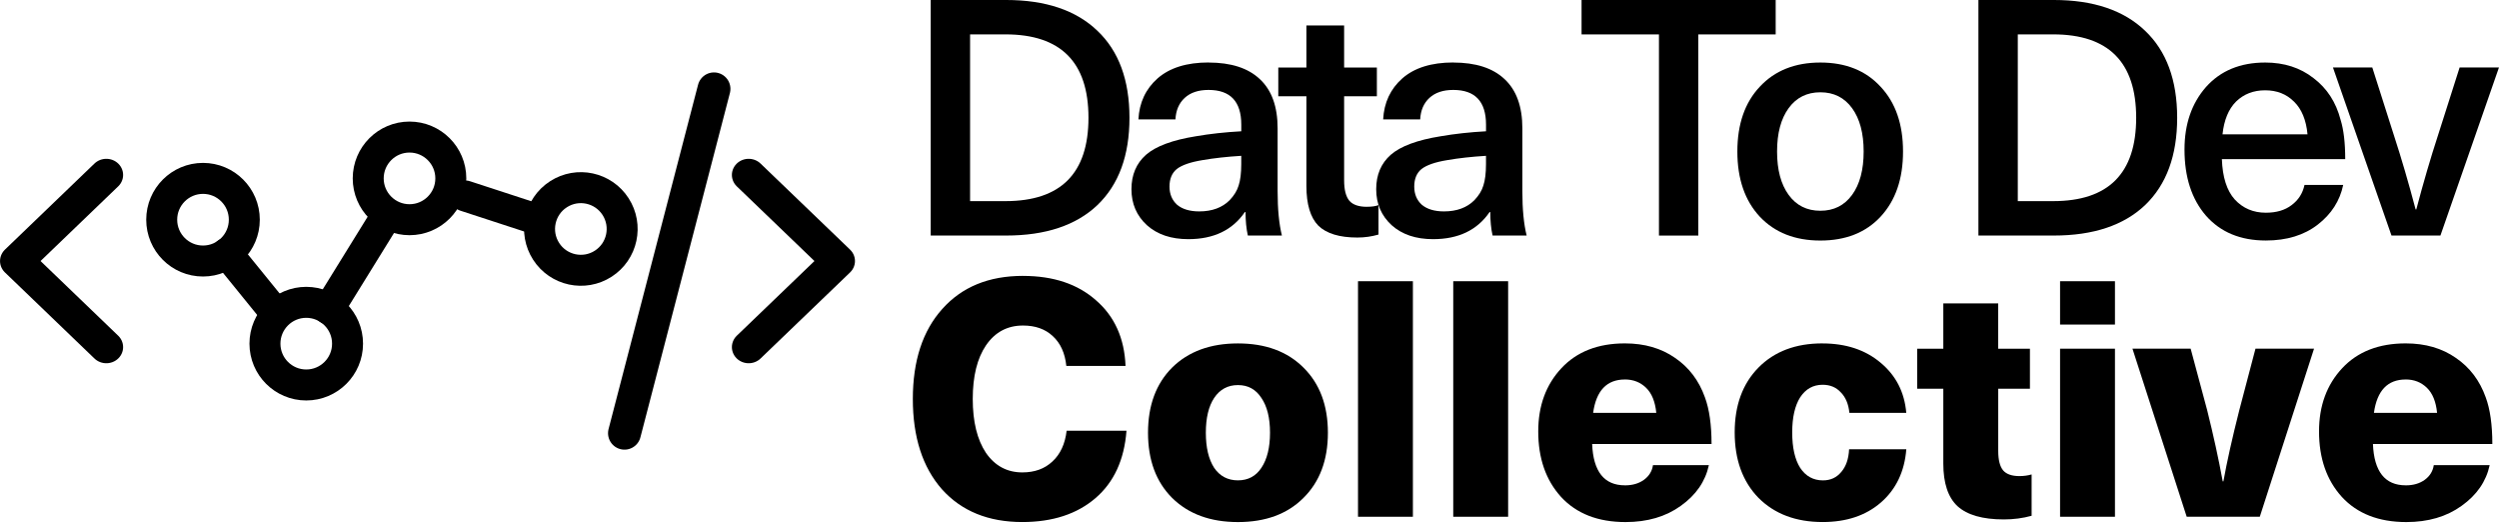
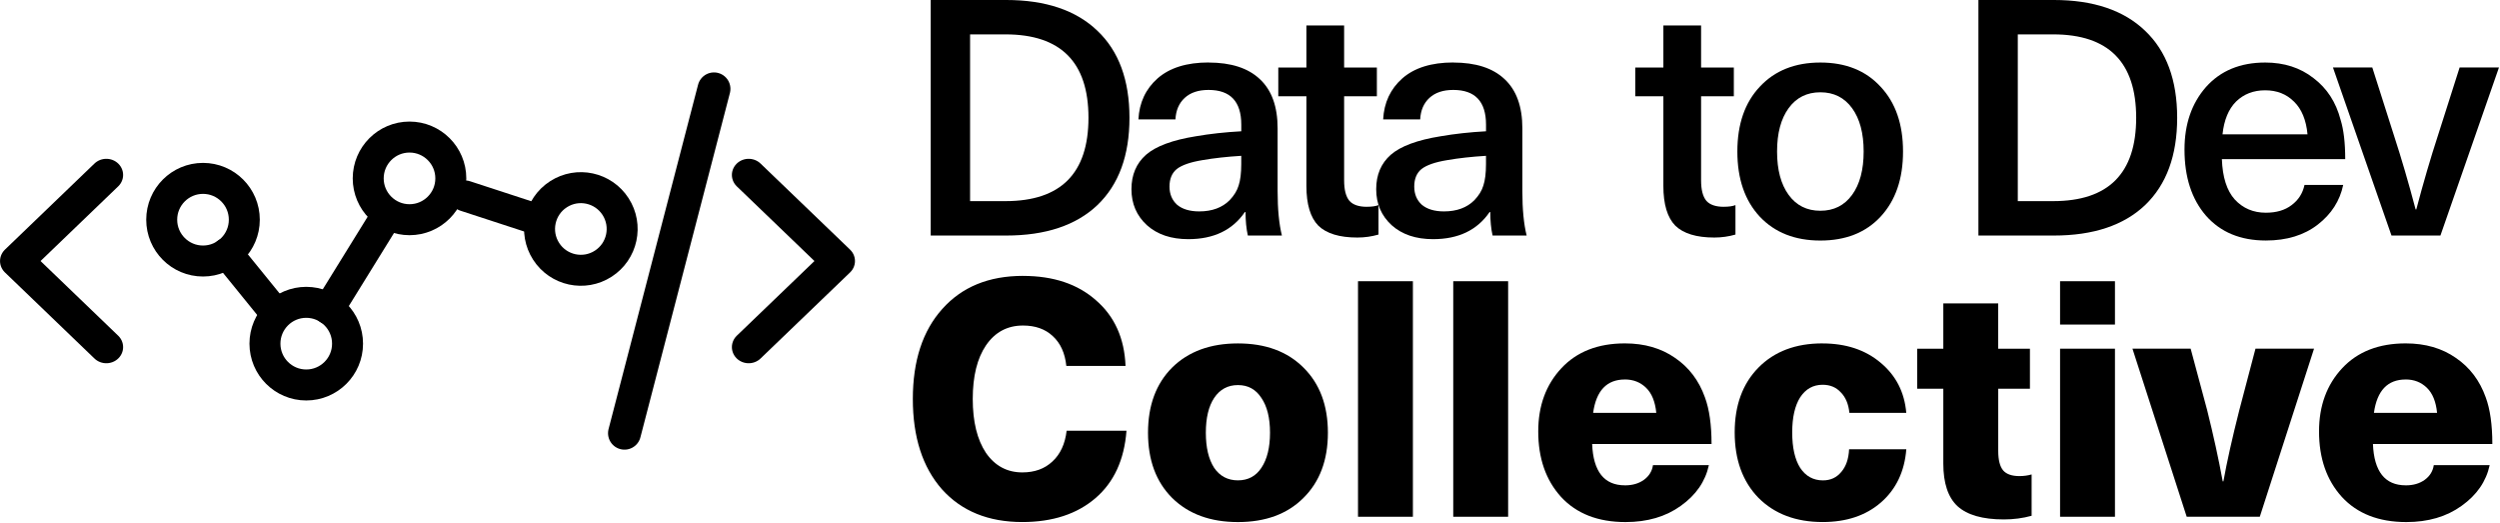
<svg xmlns="http://www.w3.org/2000/svg" width="308.034" height="64.326" viewBox="0 0 81.501 17.02" version="1.1" id="svg23">
  <defs id="defs17" />
  <g id="layer1" transform="translate(-16.66646,-154.1871)">
-     <g id="g105" transform="translate(6.425595,0.4656525)">
-       <polyline points="7 8 3 12 7 16" id="polyline38" style="fill:none;stroke:#000000;stroke-width:1.5;stroke-linecap:round;stroke-linejoin:round" transform="matrix(0.729866,0,0,0.7015335,8.598641,153.8129)" />
-       <polyline points="17 8 21 12 17 16" id="polyline40" style="fill:none;stroke:#000000;stroke-width:1.5;stroke-linecap:round;stroke-linejoin:round" transform="matrix(0.729866,0,0,0.7015335,22.24963,153.8129)" />
-       <line x1="33.526" y1="156.619" x2="30.607" y2="167.844" id="line42" style="fill:none;stroke:#000000;stroke-width:1.073;stroke-linecap:round;stroke-linejoin:round" />
-       <path d="m 20.961,163.799 1.911,-3.089" id="path78" style="fill:none;stroke:#000000;stroke-width:1.01;stroke-linecap:round;stroke-linejoin:round" />
-       <circle cx="16.861" cy="160.884" r="1.347" id="circle70" style="fill:none;stroke:#000000;stroke-width:1.01;stroke-linecap:round;stroke-linejoin:round" />
-       <circle cx="23.596" cy="159.537" r="1.347" id="circle72" style="fill:none;stroke:#000000;stroke-width:1.01;stroke-linecap:round;stroke-linejoin:round" />
-       <circle cx="20.228" cy="164.925" r="1.347" id="circle74" style="fill:none;stroke:#000000;stroke-width:1.01;stroke-linecap:round;stroke-linejoin:round" />
-       <line x1="17.642" y1="161.975" x2="19.218" y2="163.915" id="line76" style="fill:none;stroke:#000000;stroke-width:1.01;stroke-linecap:round;stroke-linejoin:round" />
-       <circle cx="-62.869" cy="151.262" r="1.347" id="circle29" style="fill:none;stroke:#000000;stroke-width:1.01;stroke-linecap:round;stroke-linejoin:round" transform="rotate(-32.83198)" />
-       <line x1="25.412" y1="160.11" x2="27.787" y2="160.885" id="line31" style="fill:none;stroke:#000000;stroke-width:1.01;stroke-linecap:round;stroke-linejoin:round" />
-     </g>
    <g aria-label="Data To Dev Collective" id="text863" style="font-style:normal;font-weight:normal;font-size:10.111px;line-height:0.85;font-family:sans-serif;letter-spacing:-0.69px;fill:#000000;fill-opacity:1;stroke:none;stroke-width:0.253">
-       <path d="m 47.02,161.866 v -7.679 h 2.459 q 1.931,0 2.977,1.003 1.046,0.992 1.046,2.837 0,1.844 -1.046,2.847 -1.046,0.992 -2.977,0.992 z m 2.438,-6.558 h -1.154 v 5.436 h 1.154 q 2.707,0 2.707,-2.718 0,-2.718 -2.707,-2.718 z" style="font-style:normal;font-variant:normal;font-weight:500;font-stretch:normal;font-size:10.786px;font-family:'Neue Haas Unica';-inkscape-font-specification:'Neue Haas Unica, Medium';font-variant-ligatures:normal;font-variant-caps:normal;font-variant-numeric:normal;font-variant-east-asian:normal;letter-spacing:-0.69px;stroke-width:0.253" id="path844" />
-       <path d="m 56.08,156.226 q 1.1,0 1.672,0.539 0.582,0.539 0.582,1.607 v 2.049 q 0,0.884 0.14,1.445 h -1.111 q -0.075,-0.334 -0.075,-0.766 h -0.022 q -0.604,0.884 -1.844,0.884 -0.841,0 -1.348,-0.453 -0.507,-0.464 -0.507,-1.176 0,-0.701 0.475,-1.122 0.485,-0.421 1.629,-0.604 0.69,-0.119 1.478,-0.162 v -0.216 q 0,-1.132 -1.068,-1.132 -0.496,0 -0.777,0.259 -0.28,0.259 -0.302,0.701 h -1.208 q 0.043,-0.82 0.626,-1.337 0.593,-0.518 1.661,-0.518 z m 1.068,3.311 v -0.27 q -0.701,0.043 -1.262,0.14 -0.593,0.097 -0.841,0.291 -0.237,0.194 -0.237,0.572 0,0.367 0.248,0.593 0.259,0.216 0.723,0.216 0.626,0 0.992,-0.367 0.216,-0.227 0.291,-0.475 0.086,-0.259 0.086,-0.701 z" style="font-style:normal;font-variant:normal;font-weight:500;font-stretch:normal;font-size:10.786px;font-family:'Neue Haas Unica';-inkscape-font-specification:'Neue Haas Unica, Medium';font-variant-ligatures:normal;font-variant-caps:normal;font-variant-numeric:normal;font-variant-east-asian:normal;letter-spacing:-0.69px;stroke-width:0.253" id="path846" />
-       <path d="m 61.247,160.928 q 0.237,0 0.377,-0.054 v 0.96 q -0.334,0.097 -0.69,0.097 -0.874,0 -1.273,-0.388 -0.388,-0.399 -0.388,-1.294 v -2.923 h -0.917 v -0.938 h 0.917 v -1.37 h 1.23 v 1.37 h 1.068 v 0.938 h -1.068 v 2.74 q 0,0.464 0.173,0.669 0.173,0.194 0.572,0.194 z" style="font-style:normal;font-variant:normal;font-weight:500;font-stretch:normal;font-size:10.786px;font-family:'Neue Haas Unica';-inkscape-font-specification:'Neue Haas Unica, Medium';font-variant-ligatures:normal;font-variant-caps:normal;font-variant-numeric:normal;font-variant-east-asian:normal;letter-spacing:-0.69px;stroke-width:0.253" id="path848" />
-       <path d="m 64.062,156.226 q 1.1,0 1.672,0.539 0.582,0.539 0.582,1.607 v 2.049 q 0,0.884 0.14,1.445 h -1.111 q -0.075,-0.334 -0.075,-0.766 h -0.022 q -0.604,0.884 -1.844,0.884 -0.841,0 -1.348,-0.453 -0.507,-0.464 -0.507,-1.176 0,-0.701 0.475,-1.122 0.485,-0.421 1.629,-0.604 0.69,-0.119 1.478,-0.162 v -0.216 q 0,-1.132 -1.068,-1.132 -0.496,0 -0.777,0.259 -0.28,0.259 -0.302,0.701 h -1.208 q 0.043,-0.82 0.626,-1.337 0.593,-0.518 1.661,-0.518 z m 1.068,3.311 v -0.27 q -0.701,0.043 -1.262,0.14 -0.593,0.097 -0.841,0.291 -0.237,0.194 -0.237,0.572 0,0.367 0.248,0.593 0.259,0.216 0.723,0.216 0.626,0 0.992,-0.367 0.216,-0.227 0.291,-0.475 0.086,-0.259 0.086,-0.701 z" style="font-style:normal;font-variant:normal;font-weight:500;font-stretch:normal;font-size:10.786px;font-family:'Neue Haas Unica';-inkscape-font-specification:'Neue Haas Unica, Medium';font-variant-ligatures:normal;font-variant-caps:normal;font-variant-numeric:normal;font-variant-east-asian:normal;letter-spacing:-0.69px;stroke-width:0.253" id="path850" />
-       <path d="m 74.578,154.187 v 1.122 h -2.524 v 6.558 h -1.283 v -6.558 h -2.524 v -1.122 z" style="font-style:normal;font-variant:normal;font-weight:500;font-stretch:normal;font-size:10.786px;font-family:'Neue Haas Unica';-inkscape-font-specification:'Neue Haas Unica, Medium';font-variant-ligatures:normal;font-variant-caps:normal;font-variant-numeric:normal;font-variant-east-asian:normal;letter-spacing:-0.69px;stroke-width:0.253" id="path852" />
-       <path d="m 74.061,157.013 q 0.733,-0.787 1.974,-0.787 1.24,0 1.963,0.787 0.733,0.777 0.733,2.114 0,1.337 -0.733,2.125 -0.723,0.777 -1.963,0.777 -1.24,0 -1.974,-0.777 -0.733,-0.787 -0.733,-2.125 0,-1.337 0.733,-2.114 z m 3.009,0.701 q -0.377,-0.518 -1.035,-0.518 -0.658,0 -1.035,0.518 -0.377,0.518 -0.377,1.413 0,0.895 0.377,1.413 0.377,0.518 1.035,0.518 0.658,0 1.035,-0.518 0.377,-0.518 0.377,-1.413 0,-0.895 -0.377,-1.413 z" style="font-style:normal;font-variant:normal;font-weight:500;font-stretch:normal;font-size:10.786px;font-family:'Neue Haas Unica';-inkscape-font-specification:'Neue Haas Unica, Medium';font-variant-ligatures:normal;font-variant-caps:normal;font-variant-numeric:normal;font-variant-east-asian:normal;letter-spacing:-0.69px;stroke-width:0.253" id="path854" />
-       <path d="m 81.19,161.866 v -7.679 h 2.459 q 1.931,0 2.977,1.003 1.046,0.992 1.046,2.837 0,1.844 -1.046,2.847 -1.046,0.992 -2.977,0.992 z m 2.438,-6.558 h -1.154 v 5.436 h 1.154 q 2.707,0 2.707,-2.718 0,-2.718 -2.707,-2.718 z" style="font-style:normal;font-variant:normal;font-weight:500;font-stretch:normal;font-size:10.786px;font-family:'Neue Haas Unica';-inkscape-font-specification:'Neue Haas Unica, Medium';font-variant-ligatures:normal;font-variant-caps:normal;font-variant-numeric:normal;font-variant-east-asian:normal;letter-spacing:-0.69px;stroke-width:0.253" id="path856" />
-       <path d="m 90.563,161.122 q 0.518,0 0.841,-0.248 0.334,-0.248 0.421,-0.658 h 1.262 q -0.162,0.777 -0.83,1.294 -0.669,0.518 -1.693,0.518 -1.24,0 -1.952,-0.809 -0.701,-0.809 -0.701,-2.157 0,-1.24 0.701,-2.038 0.712,-0.798 1.931,-0.798 0.928,0 1.575,0.507 0.658,0.496 0.884,1.359 0.151,0.485 0.151,1.283 h -4.023 q 0.032,0.884 0.421,1.316 0.399,0.431 1.014,0.431 z m 0.917,-3.624 q -0.367,-0.367 -0.938,-0.367 -0.572,0 -0.949,0.367 -0.367,0.367 -0.442,1.068 h 2.772 q -0.065,-0.701 -0.442,-1.068 z" style="font-style:normal;font-variant:normal;font-weight:500;font-stretch:normal;font-size:10.786px;font-family:'Neue Haas Unica';-inkscape-font-specification:'Neue Haas Unica, Medium';font-variant-ligatures:normal;font-variant-caps:normal;font-variant-numeric:normal;font-variant-east-asian:normal;letter-spacing:-0.69px;stroke-width:0.253" id="path858" />
-       <path d="m 98.167,156.387 -1.909,5.479 h -1.596 l -1.909,-5.479 h 1.283 l 0.712,2.233 q 0.356,1.089 0.701,2.394 h 0.022 q 0.345,-1.305 0.701,-2.394 l 0.712,-2.233 z" style="font-style:normal;font-variant:normal;font-weight:500;font-stretch:normal;font-size:10.786px;font-family:'Neue Haas Unica';-inkscape-font-specification:'Neue Haas Unica, Medium';font-variant-ligatures:normal;font-variant-caps:normal;font-variant-numeric:normal;font-variant-east-asian:normal;letter-spacing:-0.69px;stroke-width:0.253" id="path860" />
-       <path d="m 50.03,163.182 q 1.488,0 2.384,0.798 0.906,0.787 0.96,2.136 h -1.931 q -0.065,-0.626 -0.442,-0.971 -0.367,-0.345 -0.971,-0.345 -0.766,0 -1.208,0.647 -0.431,0.636 -0.431,1.747 0,1.111 0.431,1.758 0.442,0.636 1.186,0.636 0.604,0 0.981,-0.356 0.388,-0.356 0.464,-1.003 h 1.952 q -0.108,1.424 -1.014,2.2 -0.906,0.777 -2.384,0.777 -1.661,0 -2.621,-1.068 -0.949,-1.079 -0.949,-2.944 0,-1.866 0.96,-2.934 0.96,-1.079 2.632,-1.079 z" style="font-style:normal;font-variant:normal;font-weight:800;font-stretch:normal;font-size:10.786px;font-family:'Neue Haas Unica';-inkscape-font-specification:'Neue Haas Unica, Ultra-Bold';font-variant-ligatures:normal;font-variant-caps:normal;font-variant-numeric:normal;font-variant-east-asian:normal;letter-spacing:0px;stroke-width:0.253" id="path862" />
-       <path d="m 54.894,166.17 q 0.798,-0.787 2.146,-0.787 1.348,0 2.136,0.787 0.798,0.787 0.798,2.125 0,1.337 -0.798,2.125 -0.787,0.787 -2.136,0.787 -1.348,0 -2.146,-0.787 -0.787,-0.787 -0.787,-2.125 0,-1.337 0.787,-2.125 z m 2.912,0.992 q -0.27,-0.421 -0.766,-0.421 -0.496,0 -0.777,0.421 -0.27,0.41 -0.27,1.132 0,0.723 0.27,1.143 0.28,0.41 0.777,0.41 0.496,0 0.766,-0.41 0.28,-0.421 0.28,-1.143 0,-0.723 -0.28,-1.132 z" style="font-style:normal;font-variant:normal;font-weight:800;font-stretch:normal;font-size:10.786px;font-family:'Neue Haas Unica';-inkscape-font-specification:'Neue Haas Unica, Ultra-Bold';font-variant-ligatures:normal;font-variant-caps:normal;font-variant-numeric:normal;font-variant-east-asian:normal;letter-spacing:0px;stroke-width:0.253" id="path864" />
-       <path d="m 62.746,163.355 v 7.679 h -1.79 v -7.679 z" style="font-style:normal;font-variant:normal;font-weight:800;font-stretch:normal;font-size:10.786px;font-family:'Neue Haas Unica';-inkscape-font-specification:'Neue Haas Unica, Ultra-Bold';font-variant-ligatures:normal;font-variant-caps:normal;font-variant-numeric:normal;font-variant-east-asian:normal;letter-spacing:0px;stroke-width:0.253" id="path866" />
-       <path d="m 65.852,163.355 v 7.679 h -1.79 v -7.679 z" style="font-style:normal;font-variant:normal;font-weight:800;font-stretch:normal;font-size:10.786px;font-family:'Neue Haas Unica';-inkscape-font-specification:'Neue Haas Unica, Ultra-Bold';font-variant-ligatures:normal;font-variant-caps:normal;font-variant-numeric:normal;font-variant-east-asian:normal;letter-spacing:0px;stroke-width:0.253" id="path868" />
-       <path d="m 69.659,170.01 q 0.377,0 0.626,-0.183 0.248,-0.183 0.291,-0.475 h 1.823 q -0.173,0.798 -0.917,1.327 -0.733,0.528 -1.801,0.528 -1.348,0 -2.103,-0.82 -0.744,-0.82 -0.744,-2.136 0,-1.251 0.755,-2.06 0.755,-0.809 2.071,-0.809 0.96,0 1.639,0.475 0.679,0.464 0.971,1.283 0.216,0.582 0.216,1.521 h -3.894 q 0.054,1.348 1.068,1.348 z m 0,-3.451 q -0.884,0 -1.035,1.089 h 2.06 q -0.054,-0.55 -0.334,-0.82 -0.28,-0.27 -0.69,-0.27 z" style="font-style:normal;font-variant:normal;font-weight:800;font-stretch:normal;font-size:10.786px;font-family:'Neue Haas Unica';-inkscape-font-specification:'Neue Haas Unica, Ultra-Bold';font-variant-ligatures:normal;font-variant-caps:normal;font-variant-numeric:normal;font-variant-east-asian:normal;letter-spacing:0px;stroke-width:0.253" id="path870" />
-       <path d="m 76.098,165.383 q 1.154,0 1.898,0.626 0.755,0.626 0.841,1.639 h -1.855 q -0.043,-0.431 -0.28,-0.669 -0.226,-0.248 -0.593,-0.248 -0.464,0 -0.733,0.41 -0.259,0.41 -0.259,1.143 0,0.744 0.259,1.154 0.27,0.41 0.744,0.41 0.367,0 0.593,-0.27 0.237,-0.27 0.259,-0.744 h 1.866 q -0.086,1.089 -0.83,1.736 -0.733,0.636 -1.898,0.636 -1.305,0 -2.092,-0.787 -0.777,-0.798 -0.777,-2.136 0,-1.327 0.777,-2.114 0.777,-0.787 2.082,-0.787 z" style="font-style:normal;font-variant:normal;font-weight:800;font-stretch:normal;font-size:10.786px;font-family:'Neue Haas Unica';-inkscape-font-specification:'Neue Haas Unica, Ultra-Bold';font-variant-ligatures:normal;font-variant-caps:normal;font-variant-numeric:normal;font-variant-east-asian:normal;letter-spacing:0px;stroke-width:0.253" id="path872" />
-       <path d="m 82.526,169.708 q 0.216,0 0.399,-0.054 v 1.348 q -0.431,0.119 -0.906,0.119 -1.035,0 -1.51,-0.431 -0.464,-0.431 -0.464,-1.391 v -2.438 h -0.852 v -1.305 h 0.852 v -1.478 h 1.79 v 1.478 h 1.035 v 1.305 H 81.836 v 2.028 q 0,0.442 0.162,0.636 0.162,0.183 0.528,0.183 z" style="font-style:normal;font-variant:normal;font-weight:800;font-stretch:normal;font-size:10.786px;font-family:'Neue Haas Unica';-inkscape-font-specification:'Neue Haas Unica, Ultra-Bold';font-variant-ligatures:normal;font-variant-caps:normal;font-variant-numeric:normal;font-variant-east-asian:normal;letter-spacing:0px;stroke-width:0.253" id="path874" />
-       <path d="m 85.643,165.555 v 5.479 H 83.853 v -5.479 z m 0,-2.2 v 1.413 H 83.853 v -1.413 z" style="font-style:normal;font-variant:normal;font-weight:800;font-stretch:normal;font-size:10.786px;font-family:'Neue Haas Unica';-inkscape-font-specification:'Neue Haas Unica, Ultra-Bold';font-variant-ligatures:normal;font-variant-caps:normal;font-variant-numeric:normal;font-variant-east-asian:normal;letter-spacing:0px;stroke-width:0.253" id="path876" />
-       <path d="m 92.136,165.555 -1.769,5.479 h -2.384 l -1.769,-5.479 h 1.898 l 0.539,2.006 q 0.302,1.208 0.507,2.319 h 0.022 q 0.173,-0.96 0.518,-2.319 l 0.528,-2.006 z" style="font-style:normal;font-variant:normal;font-weight:800;font-stretch:normal;font-size:10.786px;font-family:'Neue Haas Unica';-inkscape-font-specification:'Neue Haas Unica, Ultra-Bold';font-variant-ligatures:normal;font-variant-caps:normal;font-variant-numeric:normal;font-variant-east-asian:normal;letter-spacing:0px;stroke-width:0.253" id="path878" />
-       <path d="m 95.124,170.01 q 0.377,0 0.626,-0.183 0.248,-0.183 0.291,-0.475 h 1.823 q -0.173,0.798 -0.917,1.327 -0.733,0.528 -1.801,0.528 -1.348,0 -2.103,-0.82 -0.744,-0.82 -0.744,-2.136 0,-1.251 0.755,-2.06 0.755,-0.809 2.071,-0.809 0.96,0 1.639,0.475 0.679,0.464 0.971,1.283 0.216,0.582 0.216,1.521 h -3.894 q 0.054,1.348 1.068,1.348 z m 0,-3.451 q -0.884,0 -1.035,1.089 h 2.06 q -0.054,-0.55 -0.334,-0.82 -0.28,-0.27 -0.69,-0.27 z" style="font-style:normal;font-variant:normal;font-weight:800;font-stretch:normal;font-size:10.786px;font-family:'Neue Haas Unica';-inkscape-font-specification:'Neue Haas Unica, Ultra-Bold';font-variant-ligatures:normal;font-variant-caps:normal;font-variant-numeric:normal;font-variant-east-asian:normal;letter-spacing:0px;stroke-width:0.253" id="path880" />
+       <g id="g953">
+         <g id="g105" transform="translate(6.425595,0.4656533)">
+           <polyline points="7 8 3 12 7 16" id="polyline38" style="fill:none;stroke:#000000;stroke-width:1.5;stroke-linecap:round;stroke-linejoin:round" transform="matrix(0.729866,0,0,0.7015335,8.598641,153.8129)" />
+           <polyline points="17 8 21 12 17 16" id="polyline40" style="fill:none;stroke:#000000;stroke-width:1.5;stroke-linecap:round;stroke-linejoin:round" transform="matrix(0.729866,0,0,0.7015335,22.24963,153.8129)" />
+           <line x1="33.526" y1="156.619" x2="30.607" y2="167.844" id="line42" style="fill:none;stroke:#000000;stroke-width:1.073;stroke-linecap:round;stroke-linejoin:round" />
+           <path d="m 20.961,163.799 1.911,-3.089" id="path78" style="fill:none;stroke:#000000;stroke-width:1.01;stroke-linecap:round;stroke-linejoin:round" />
+           <circle cx="16.861" cy="160.884" r="1.347" id="circle70" style="fill:none;stroke:#000000;stroke-width:1.01;stroke-linecap:round;stroke-linejoin:round" />
+           <circle cx="23.596" cy="159.537" r="1.347" id="circle72" style="fill:none;stroke:#000000;stroke-width:1.01;stroke-linecap:round;stroke-linejoin:round" />
+           <circle cx="20.228" cy="164.925" r="1.347" id="circle74" style="fill:none;stroke:#000000;stroke-width:1.01;stroke-linecap:round;stroke-linejoin:round" />
+           <line x1="17.642" y1="161.975" x2="19.218" y2="163.915" id="line76" style="fill:none;stroke:#000000;stroke-width:1.01;stroke-linecap:round;stroke-linejoin:round" />
+           <circle cx="-62.869" cy="151.262" r="1.347" id="circle29" style="fill:none;stroke:#000000;stroke-width:1.01;stroke-linecap:round;stroke-linejoin:round" transform="rotate(-32.83198)" />
+           <line x1="25.412" y1="160.11" x2="27.787" y2="160.885" id="line31" style="fill:none;stroke:#000000;stroke-width:1.01;stroke-linecap:round;stroke-linejoin:round" />
+         </g>
+         <g id="g909">
+           <path d="m 47.02,161.866 v -7.679 h 2.459 q 1.931,0 2.977,1.003 1.046,0.992 1.046,2.837 0,1.844 -1.046,2.847 -1.046,0.992 -2.977,0.992 z m 2.438,-6.558 h -1.154 v 5.436 h 1.154 q 2.707,0 2.707,-2.718 0,-2.718 -2.707,-2.718 z" style="font-style:normal;font-variant:normal;font-weight:500;font-stretch:normal;font-size:10.786px;font-family:'Neue Haas Unica';-inkscape-font-specification:'Neue Haas Unica, Medium';font-variant-ligatures:normal;font-variant-caps:normal;font-variant-numeric:normal;font-variant-east-asian:normal;letter-spacing:-0.69px;stroke-width:0.253" id="path844" />
+           <path d="m 56.08,156.226 q 1.1,0 1.672,0.539 0.582,0.539 0.582,1.607 v 2.049 q 0,0.884 0.14,1.445 h -1.111 q -0.075,-0.334 -0.075,-0.766 h -0.022 q -0.604,0.884 -1.844,0.884 -0.841,0 -1.348,-0.453 -0.507,-0.464 -0.507,-1.176 0,-0.701 0.475,-1.122 0.485,-0.421 1.629,-0.604 0.69,-0.119 1.478,-0.162 v -0.216 q 0,-1.132 -1.068,-1.132 -0.496,0 -0.777,0.259 -0.28,0.259 -0.302,0.701 h -1.208 q 0.043,-0.82 0.626,-1.337 0.593,-0.518 1.661,-0.518 z m 1.068,3.311 v -0.27 q -0.701,0.043 -1.262,0.14 -0.593,0.097 -0.841,0.291 -0.237,0.194 -0.237,0.572 0,0.367 0.248,0.593 0.259,0.216 0.723,0.216 0.626,0 0.992,-0.367 0.216,-0.227 0.291,-0.475 0.086,-0.259 0.086,-0.701 z" style="font-style:normal;font-variant:normal;font-weight:500;font-stretch:normal;font-size:10.786px;font-family:'Neue Haas Unica';-inkscape-font-specification:'Neue Haas Unica, Medium';font-variant-ligatures:normal;font-variant-caps:normal;font-variant-numeric:normal;font-variant-east-asian:normal;letter-spacing:-0.69px;stroke-width:0.253" id="path846" />
+           <path d="m 61.247,160.928 q 0.237,0 0.377,-0.054 v 0.96 q -0.334,0.097 -0.69,0.097 -0.874,0 -1.273,-0.388 -0.388,-0.399 -0.388,-1.294 v -2.923 h -0.917 v -0.938 h 0.917 v -1.37 h 1.23 v 1.37 h 1.068 v 0.938 h -1.068 v 2.74 q 0,0.464 0.173,0.669 0.173,0.194 0.572,0.194 z" style="font-style:normal;font-variant:normal;font-weight:500;font-stretch:normal;font-size:10.786px;font-family:'Neue Haas Unica';-inkscape-font-specification:'Neue Haas Unica, Medium';font-variant-ligatures:normal;font-variant-caps:normal;font-variant-numeric:normal;font-variant-east-asian:normal;letter-spacing:-0.69px;stroke-width:0.253" id="path848" />
+           <path d="m 64.062,156.226 q 1.1,0 1.672,0.539 0.582,0.539 0.582,1.607 v 2.049 q 0,0.884 0.14,1.445 h -1.111 q -0.075,-0.334 -0.075,-0.766 h -0.022 q -0.604,0.884 -1.844,0.884 -0.841,0 -1.348,-0.453 -0.507,-0.464 -0.507,-1.176 0,-0.701 0.475,-1.122 0.485,-0.421 1.629,-0.604 0.69,-0.119 1.478,-0.162 v -0.216 q 0,-1.132 -1.068,-1.132 -0.496,0 -0.777,0.259 -0.28,0.259 -0.302,0.701 h -1.208 q 0.043,-0.82 0.626,-1.337 0.593,-0.518 1.661,-0.518 z m 1.068,3.311 v -0.27 q -0.701,0.043 -1.262,0.14 -0.593,0.097 -0.841,0.291 -0.237,0.194 -0.237,0.572 0,0.367 0.248,0.593 0.259,0.216 0.723,0.216 0.626,0 0.992,-0.367 0.216,-0.227 0.291,-0.475 0.086,-0.259 0.086,-0.701 z" style="font-style:normal;font-variant:normal;font-weight:500;font-stretch:normal;font-size:10.786px;font-family:'Neue Haas Unica';-inkscape-font-specification:'Neue Haas Unica, Medium';font-variant-ligatures:normal;font-variant-caps:normal;font-variant-numeric:normal;font-variant-east-asian:normal;letter-spacing:-0.69px;stroke-width:0.253" id="path850" />
+           <path d="m 74.061,157.013 q 0.733,-0.787 1.974,-0.787 1.24,0 1.963,0.787 0.733,0.777 0.733,2.114 0,1.337 -0.733,2.125 -0.723,0.777 -1.963,0.777 -1.24,0 -1.974,-0.777 -0.733,-0.787 -0.733,-2.125 0,-1.337 0.733,-2.114 z m 3.009,0.701 q -0.377,-0.518 -1.035,-0.518 -0.658,0 -1.035,0.518 -0.377,0.518 -0.377,1.413 0,0.895 0.377,1.413 0.377,0.518 1.035,0.518 0.658,0 1.035,-0.518 0.377,-0.518 0.377,-1.413 0,-0.895 -0.377,-1.413 z" style="font-style:normal;font-variant:normal;font-weight:500;font-stretch:normal;font-size:10.786px;font-family:'Neue Haas Unica';-inkscape-font-specification:'Neue Haas Unica, Medium';font-variant-ligatures:normal;font-variant-caps:normal;font-variant-numeric:normal;font-variant-east-asian:normal;letter-spacing:-0.69px;stroke-width:0.253" id="path854" />
+           <path d="m 81.19,161.866 v -7.679 h 2.459 q 1.931,0 2.977,1.003 1.046,0.992 1.046,2.837 0,1.844 -1.046,2.847 -1.046,0.992 -2.977,0.992 z m 2.438,-6.558 h -1.154 v 5.436 h 1.154 q 2.707,0 2.707,-2.718 0,-2.718 -2.707,-2.718 z" style="font-style:normal;font-variant:normal;font-weight:500;font-stretch:normal;font-size:10.786px;font-family:'Neue Haas Unica';-inkscape-font-specification:'Neue Haas Unica, Medium';font-variant-ligatures:normal;font-variant-caps:normal;font-variant-numeric:normal;font-variant-east-asian:normal;letter-spacing:-0.69px;stroke-width:0.253" id="path856" />
+           <path d="m 90.563,161.122 q 0.518,0 0.841,-0.248 0.334,-0.248 0.421,-0.658 h 1.262 q -0.162,0.777 -0.83,1.294 -0.669,0.518 -1.693,0.518 -1.24,0 -1.952,-0.809 -0.701,-0.809 -0.701,-2.157 0,-1.24 0.701,-2.038 0.712,-0.798 1.931,-0.798 0.928,0 1.575,0.507 0.658,0.496 0.884,1.359 0.151,0.485 0.151,1.283 h -4.023 q 0.032,0.884 0.421,1.316 0.399,0.431 1.014,0.431 z m 0.917,-3.624 q -0.367,-0.367 -0.938,-0.367 -0.572,0 -0.949,0.367 -0.367,0.367 -0.442,1.068 h 2.772 q -0.065,-0.701 -0.442,-1.068 z" style="font-style:normal;font-variant:normal;font-weight:500;font-stretch:normal;font-size:10.786px;font-family:'Neue Haas Unica';-inkscape-font-specification:'Neue Haas Unica, Medium';font-variant-ligatures:normal;font-variant-caps:normal;font-variant-numeric:normal;font-variant-east-asian:normal;letter-spacing:-0.69px;stroke-width:0.253" id="path858" />
+           <path d="m 98.167,156.387 -1.909,5.479 h -1.596 l -1.909,-5.479 h 1.283 l 0.712,2.233 q 0.356,1.089 0.701,2.394 h 0.022 q 0.345,-1.305 0.701,-2.394 l 0.712,-2.233 z" style="font-style:normal;font-variant:normal;font-weight:500;font-stretch:normal;font-size:10.786px;font-family:'Neue Haas Unica';-inkscape-font-specification:'Neue Haas Unica, Medium';font-variant-ligatures:normal;font-variant-caps:normal;font-variant-numeric:normal;font-variant-east-asian:normal;letter-spacing:-0.69px;stroke-width:0.253" id="path860" />
+           <path d="m 50.03,163.182 q 1.488,0 2.384,0.798 0.906,0.787 0.96,2.136 h -1.931 q -0.065,-0.626 -0.442,-0.971 -0.367,-0.345 -0.971,-0.345 -0.766,0 -1.208,0.647 -0.431,0.636 -0.431,1.747 0,1.111 0.431,1.758 0.442,0.636 1.186,0.636 0.604,0 0.981,-0.356 0.388,-0.356 0.464,-1.003 h 1.952 q -0.108,1.424 -1.014,2.2 -0.906,0.777 -2.384,0.777 -1.661,0 -2.621,-1.068 -0.949,-1.079 -0.949,-2.944 0,-1.866 0.96,-2.934 0.96,-1.079 2.632,-1.079 z" style="font-style:normal;font-variant:normal;font-weight:800;font-stretch:normal;font-size:10.786px;font-family:'Neue Haas Unica';-inkscape-font-specification:'Neue Haas Unica, Ultra-Bold';font-variant-ligatures:normal;font-variant-caps:normal;font-variant-numeric:normal;font-variant-east-asian:normal;letter-spacing:0px;stroke-width:0.253" id="path862" />
+           <path d="m 54.894,166.17 q 0.798,-0.787 2.146,-0.787 1.348,0 2.136,0.787 0.798,0.787 0.798,2.125 0,1.337 -0.798,2.125 -0.787,0.787 -2.136,0.787 -1.348,0 -2.146,-0.787 -0.787,-0.787 -0.787,-2.125 0,-1.337 0.787,-2.125 z m 2.912,0.992 q -0.27,-0.421 -0.766,-0.421 -0.496,0 -0.777,0.421 -0.27,0.41 -0.27,1.132 0,0.723 0.27,1.143 0.28,0.41 0.777,0.41 0.496,0 0.766,-0.41 0.28,-0.421 0.28,-1.143 0,-0.723 -0.28,-1.132 z" style="font-style:normal;font-variant:normal;font-weight:800;font-stretch:normal;font-size:10.786px;font-family:'Neue Haas Unica';-inkscape-font-specification:'Neue Haas Unica, Ultra-Bold';font-variant-ligatures:normal;font-variant-caps:normal;font-variant-numeric:normal;font-variant-east-asian:normal;letter-spacing:0px;stroke-width:0.253" id="path864" />
+           <path d="m 62.746,163.355 v 7.679 h -1.79 v -7.679 z" style="font-style:normal;font-variant:normal;font-weight:800;font-stretch:normal;font-size:10.786px;font-family:'Neue Haas Unica';-inkscape-font-specification:'Neue Haas Unica, Ultra-Bold';font-variant-ligatures:normal;font-variant-caps:normal;font-variant-numeric:normal;font-variant-east-asian:normal;letter-spacing:0px;stroke-width:0.253" id="path866" />
+           <path d="m 65.852,163.355 v 7.679 h -1.79 v -7.679 z" style="font-style:normal;font-variant:normal;font-weight:800;font-stretch:normal;font-size:10.786px;font-family:'Neue Haas Unica';-inkscape-font-specification:'Neue Haas Unica, Ultra-Bold';font-variant-ligatures:normal;font-variant-caps:normal;font-variant-numeric:normal;font-variant-east-asian:normal;letter-spacing:0px;stroke-width:0.253" id="path868" />
+           <path d="m 69.659,170.01 q 0.377,0 0.626,-0.183 0.248,-0.183 0.291,-0.475 h 1.823 q -0.173,0.798 -0.917,1.327 -0.733,0.528 -1.801,0.528 -1.348,0 -2.103,-0.82 -0.744,-0.82 -0.744,-2.136 0,-1.251 0.755,-2.06 0.755,-0.809 2.071,-0.809 0.96,0 1.639,0.475 0.679,0.464 0.971,1.283 0.216,0.582 0.216,1.521 h -3.894 q 0.054,1.348 1.068,1.348 z m 0,-3.451 q -0.884,0 -1.035,1.089 h 2.06 q -0.054,-0.55 -0.334,-0.82 -0.28,-0.27 -0.69,-0.27 z" style="font-style:normal;font-variant:normal;font-weight:800;font-stretch:normal;font-size:10.786px;font-family:'Neue Haas Unica';-inkscape-font-specification:'Neue Haas Unica, Ultra-Bold';font-variant-ligatures:normal;font-variant-caps:normal;font-variant-numeric:normal;font-variant-east-asian:normal;letter-spacing:0px;stroke-width:0.253" id="path870" />
+           <path d="m 76.098,165.383 q 1.154,0 1.898,0.626 0.755,0.626 0.841,1.639 h -1.855 q -0.043,-0.431 -0.28,-0.669 -0.226,-0.248 -0.593,-0.248 -0.464,0 -0.733,0.41 -0.259,0.41 -0.259,1.143 0,0.744 0.259,1.154 0.27,0.41 0.744,0.41 0.367,0 0.593,-0.27 0.237,-0.27 0.259,-0.744 h 1.866 q -0.086,1.089 -0.83,1.736 -0.733,0.636 -1.898,0.636 -1.305,0 -2.092,-0.787 -0.777,-0.798 -0.777,-2.136 0,-1.327 0.777,-2.114 0.777,-0.787 2.082,-0.787 z" style="font-style:normal;font-variant:normal;font-weight:800;font-stretch:normal;font-size:10.786px;font-family:'Neue Haas Unica';-inkscape-font-specification:'Neue Haas Unica, Ultra-Bold';font-variant-ligatures:normal;font-variant-caps:normal;font-variant-numeric:normal;font-variant-east-asian:normal;letter-spacing:0px;stroke-width:0.253" id="path872" />
+           <path d="m 82.526,169.708 q 0.216,0 0.399,-0.054 v 1.348 q -0.431,0.119 -0.906,0.119 -1.035,0 -1.51,-0.431 -0.464,-0.431 -0.464,-1.391 v -2.438 h -0.852 v -1.305 h 0.852 v -1.478 h 1.79 v 1.478 h 1.035 v 1.305 H 81.836 v 2.028 q 0,0.442 0.162,0.636 0.162,0.183 0.528,0.183 z" style="font-style:normal;font-variant:normal;font-weight:800;font-stretch:normal;font-size:10.786px;font-family:'Neue Haas Unica';-inkscape-font-specification:'Neue Haas Unica, Ultra-Bold';font-variant-ligatures:normal;font-variant-caps:normal;font-variant-numeric:normal;font-variant-east-asian:normal;letter-spacing:0px;stroke-width:0.253" id="path874" />
+           <path d="m 85.643,165.555 v 5.479 H 83.853 v -5.479 z m 0,-2.2 v 1.413 H 83.853 v -1.413 z" style="font-style:normal;font-variant:normal;font-weight:800;font-stretch:normal;font-size:10.786px;font-family:'Neue Haas Unica';-inkscape-font-specification:'Neue Haas Unica, Ultra-Bold';font-variant-ligatures:normal;font-variant-caps:normal;font-variant-numeric:normal;font-variant-east-asian:normal;letter-spacing:0px;stroke-width:0.253" id="path876" />
+           <path d="m 92.136,165.555 -1.769,5.479 h -2.384 l -1.769,-5.479 h 1.898 l 0.539,2.006 q 0.302,1.208 0.507,2.319 h 0.022 q 0.173,-0.96 0.518,-2.319 l 0.528,-2.006 z" style="font-style:normal;font-variant:normal;font-weight:800;font-stretch:normal;font-size:10.786px;font-family:'Neue Haas Unica';-inkscape-font-specification:'Neue Haas Unica, Ultra-Bold';font-variant-ligatures:normal;font-variant-caps:normal;font-variant-numeric:normal;font-variant-east-asian:normal;letter-spacing:0px;stroke-width:0.253" id="path878" />
+           <path d="m 95.124,170.01 q 0.377,0 0.626,-0.183 0.248,-0.183 0.291,-0.475 h 1.823 q -0.173,0.798 -0.917,1.327 -0.733,0.528 -1.801,0.528 -1.348,0 -2.103,-0.82 -0.744,-0.82 -0.744,-2.136 0,-1.251 0.755,-2.06 0.755,-0.809 2.071,-0.809 0.96,0 1.639,0.475 0.679,0.464 0.971,1.283 0.216,0.582 0.216,1.521 h -3.894 q 0.054,1.348 1.068,1.348 z m 0,-3.451 q -0.884,0 -1.035,1.089 h 2.06 q -0.054,-0.55 -0.334,-0.82 -0.28,-0.27 -0.69,-0.27 z" style="font-style:normal;font-variant:normal;font-weight:800;font-stretch:normal;font-size:10.786px;font-family:'Neue Haas Unica';-inkscape-font-specification:'Neue Haas Unica, Ultra-Bold';font-variant-ligatures:normal;font-variant-caps:normal;font-variant-numeric:normal;font-variant-east-asian:normal;letter-spacing:0px;stroke-width:0.253" id="path880" />
+           <path d="m 72.889,160.928 q 0.237,0 0.377,-0.054 v 0.96 q -0.334,0.097 -0.69,0.097 -0.874,0 -1.273,-0.388 -0.388,-0.399 -0.388,-1.294 v -2.923 h -0.917 v -0.938 h 0.917 v -1.37 h 1.23 v 1.37 h 1.068 v 0.938 h -1.068 v 2.74 q 0,0.464 0.173,0.669 0.173,0.194 0.572,0.194 z" style="font-style:normal;font-variant:normal;font-weight:500;font-stretch:normal;font-size:10.786px;font-family:'Neue Haas Unica';-inkscape-font-specification:'Neue Haas Unica, Medium';font-variant-ligatures:normal;font-variant-caps:normal;font-variant-numeric:normal;font-variant-east-asian:normal;letter-spacing:-0.69px;stroke-width:0.253" id="path867" />
+         </g>
+       </g>
    </g>
  </g>
</svg>
